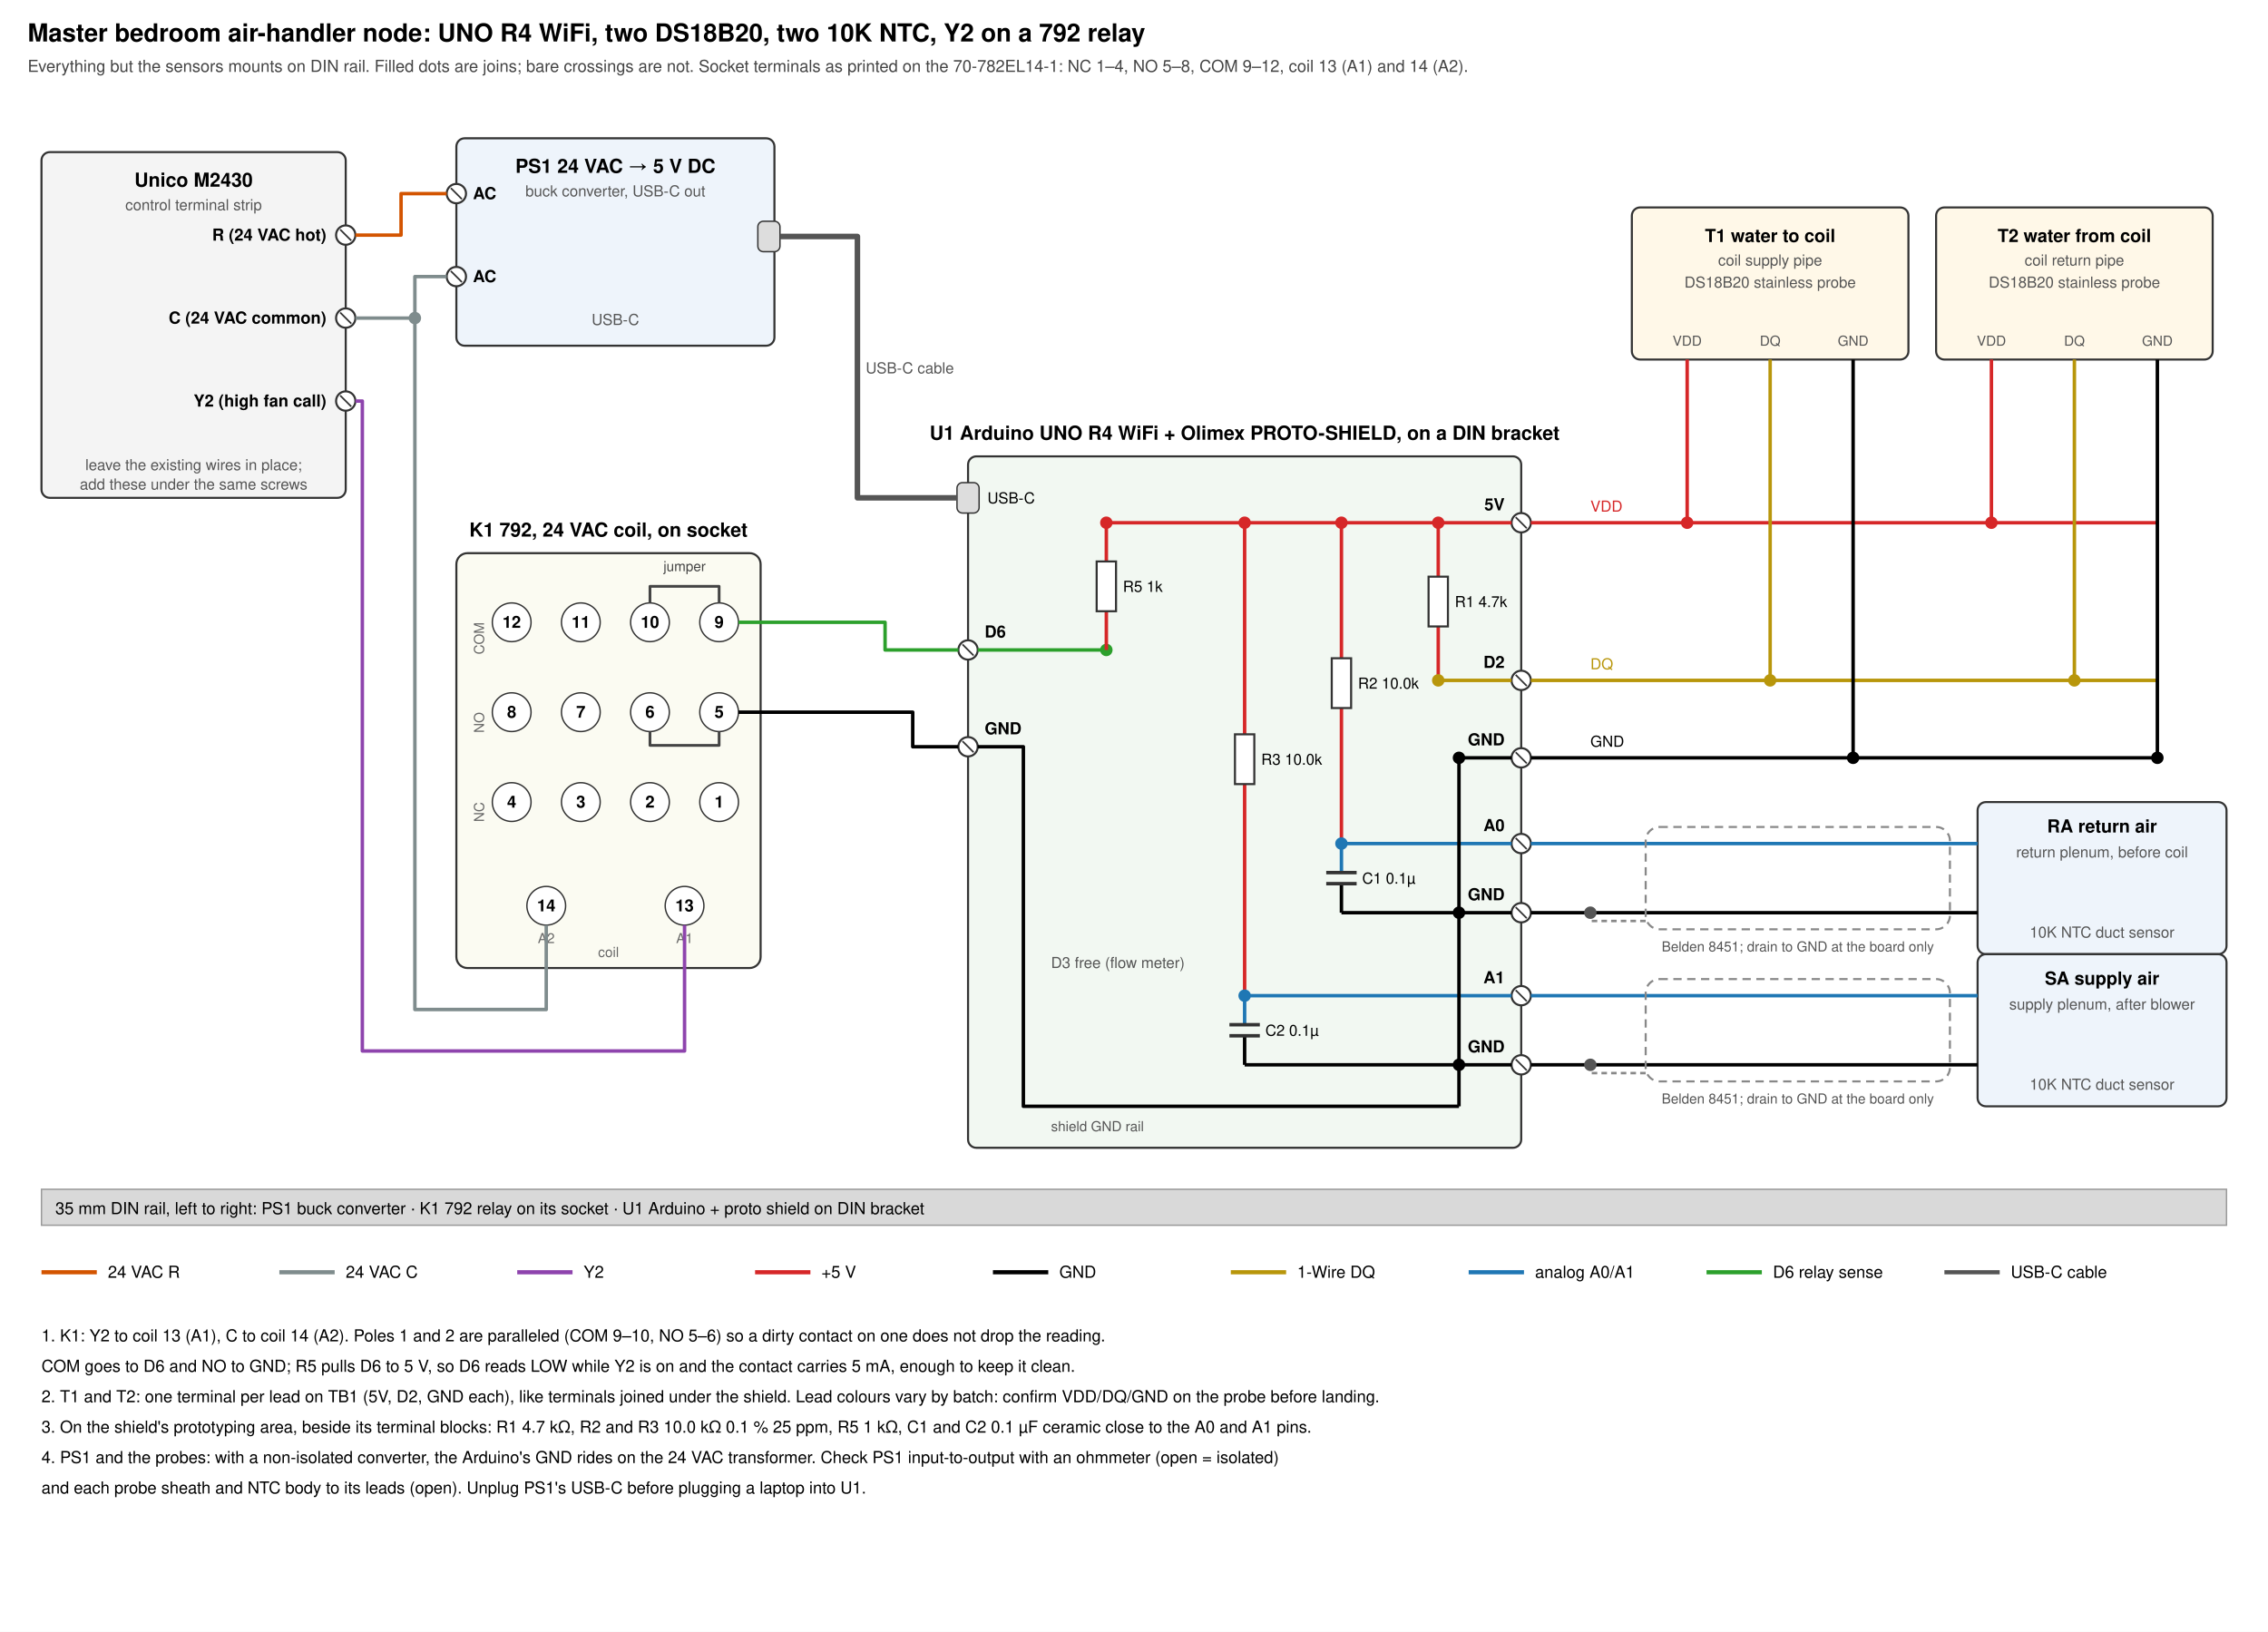
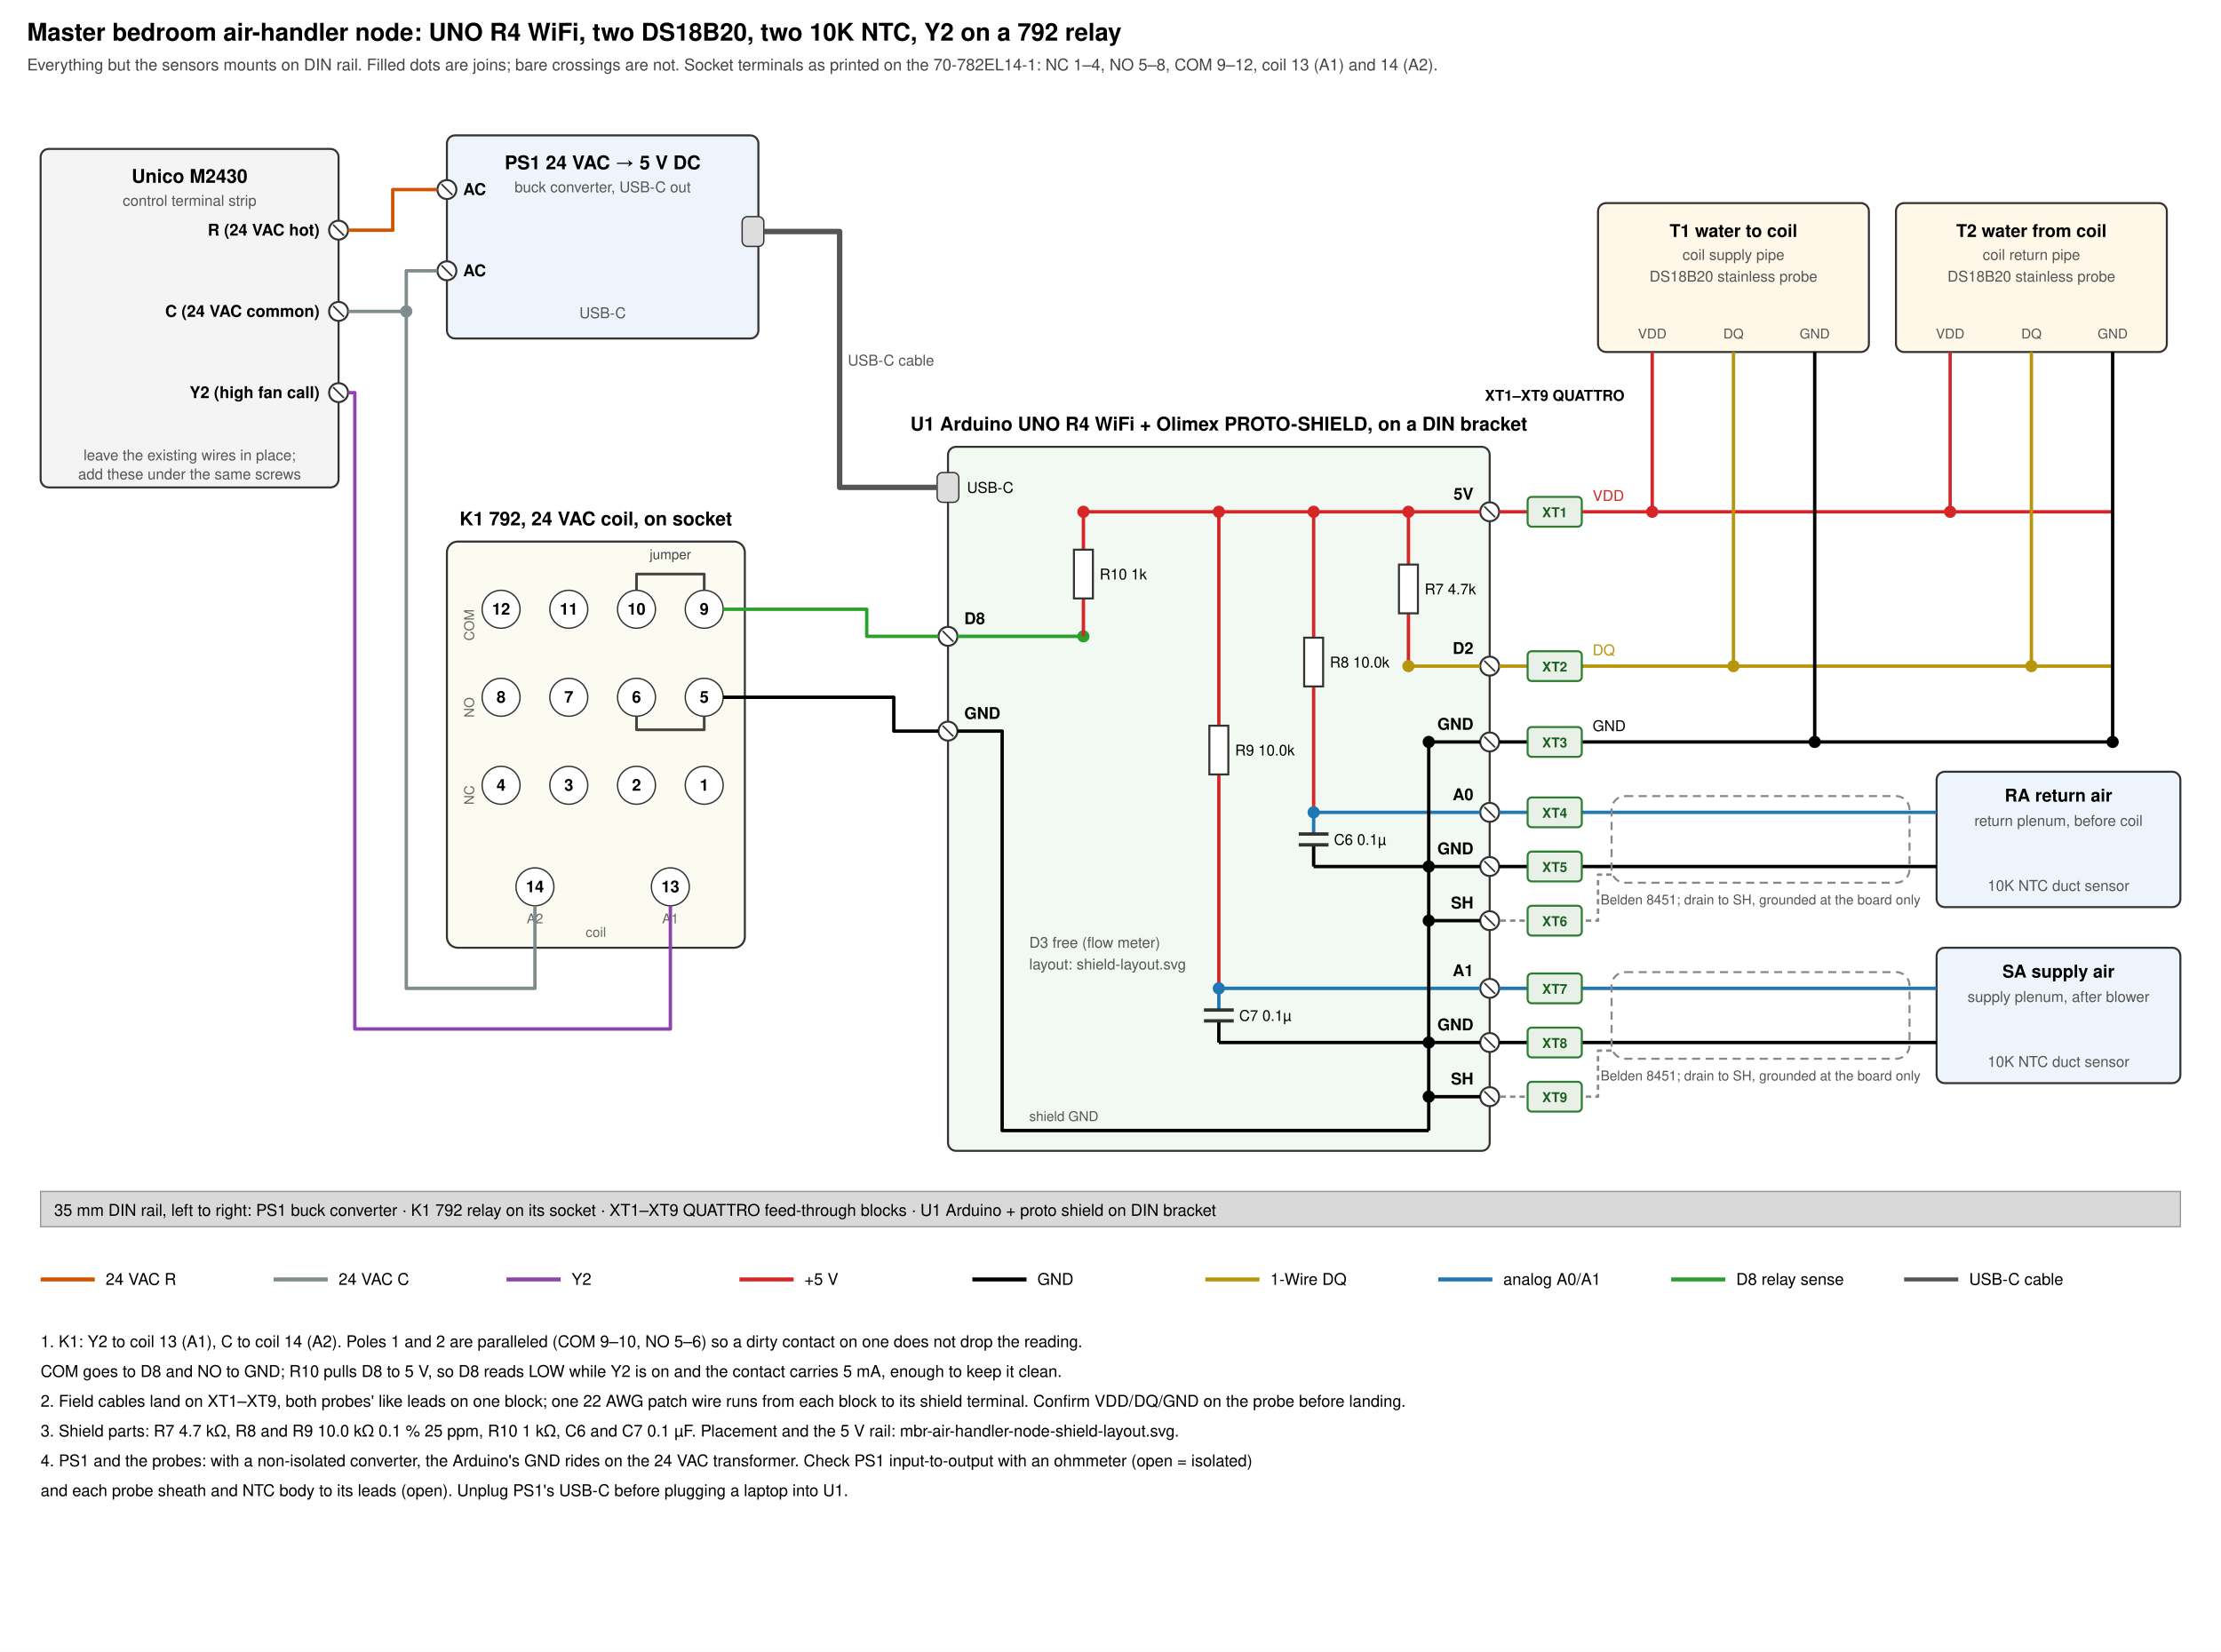
- <svg xmlns="http://www.w3.org/2000/svg" width="1640" height="1180" viewBox="0 0 1640 1180" font-family="Helvetica, Arial, sans-serif" font-size="13">
-   <rect width="1640" height="1180" fill="#ffffff" />
+ <svg xmlns="http://www.w3.org/2000/svg" width="1640" height="1220" viewBox="0 0 1640 1220" font-family="Helvetica, Arial, sans-serif" font-size="13">
+   <rect width="1640" height="1220" fill="#ffffff" />
  <text x="20" y="30" font-size="18" text-anchor="start" font-weight="bold" fill="#000">Master bedroom air-handler node: UNO R4 WiFi, two DS18B20, two 10K NTC, Y2 on a 792 relay</text>
  <text x="20" y="52" font-size="12" text-anchor="start" font-weight="normal" fill="#444">Everything but the sensors mounts on DIN rail. Filled dots are joins; bare crossings are not. Socket terminals as printed on the 70-782EL14-1: NC 1–4, NO 5–8, COM 9–12, coil 13 (A1) and 14 (A2).</text>
  <rect x="30" y="110" width="220" height="250" rx="6" fill="#f4f4f4" stroke="#333" stroke-width="1.5" />
  <text x="140" y="135" font-size="14" text-anchor="middle" font-weight="bold" fill="#000">Unico M2430</text>
  <text x="140" y="152" font-size="11" text-anchor="middle" font-weight="normal" fill="#555">control terminal strip</text>
  <circle cx="250" cy="170" r="7" fill="#fff" stroke="#333" stroke-width="1.5" />
  <line x1="246" y1="166" x2="254" y2="174" stroke="#333" stroke-width="1.2" />
  <text x="236" y="174" text-anchor="end" font-size="12" font-weight="bold">R  (24 VAC hot)</text>
  <circle cx="250" cy="230" r="7" fill="#fff" stroke="#333" stroke-width="1.5" />
  <line x1="246" y1="226" x2="254" y2="234" stroke="#333" stroke-width="1.2" />
  <text x="236" y="234" text-anchor="end" font-size="12" font-weight="bold">C  (24 VAC common)</text>
  <circle cx="250" cy="290" r="7" fill="#fff" stroke="#333" stroke-width="1.5" />
  <line x1="246" y1="286" x2="254" y2="294" stroke="#333" stroke-width="1.2" />
  <text x="236" y="294" text-anchor="end" font-size="12" font-weight="bold">Y2 (high fan call)</text>
  <text x="140" y="340" font-size="11" text-anchor="middle" font-weight="normal" fill="#555">leave the existing wires in place;</text>
  <text x="140" y="354" font-size="11" text-anchor="middle" font-weight="normal" fill="#555">add these under the same screws</text>
  <rect x="330" y="100" width="230" height="150" rx="6" fill="#eef4fb" stroke="#333" stroke-width="1.5" />
  <text x="445" y="125" font-size="14" text-anchor="middle" font-weight="bold" fill="#000">PS1  24 VAC → 5 V DC</text>
  <text x="445" y="142" font-size="11" text-anchor="middle" font-weight="normal" fill="#555">buck converter, USB-C out</text>
  <circle cx="330" cy="140" r="7" fill="#fff" stroke="#333" stroke-width="1.5" />
  <line x1="326" y1="136" x2="334" y2="144" stroke="#333" stroke-width="1.2" />
  <text x="342" y="144" text-anchor="start" font-size="12" font-weight="bold">AC</text>
  <circle cx="330" cy="200" r="7" fill="#fff" stroke="#333" stroke-width="1.5" />
  <line x1="326" y1="196" x2="334" y2="204" stroke="#333" stroke-width="1.2" />
  <text x="342" y="204" text-anchor="start" font-size="12" font-weight="bold">AC</text>
  <rect x="548" y="160" width="16" height="22" rx="4" fill="#ddd" stroke="#333" />
  <text x="445" y="235" font-size="11" text-anchor="middle" font-weight="normal" fill="#555">USB-C</text>
  <polyline points="257,170 290,170 290,140 323,140" fill="none" stroke="#d35400" stroke-width="2.5" stroke-linejoin="round" />
  <polyline points="257,230 300,230 300,200 323,200" fill="none" stroke="#7f8c8d" stroke-width="2.5" stroke-linejoin="round" />
  <circle cx="300" cy="230" r="4.5" fill="#7f8c8d" />
  <rect x="330" y="400" width="220" height="300" rx="8" fill="#fbfbf2" stroke="#333" stroke-width="1.5" />
  <circle cx="370" cy="450" r="14" fill="#fff" stroke="#333" />
  <text x="370" y="454" font-size="12" text-anchor="middle" font-weight="bold" fill="#000">12</text>
  <circle cx="420" cy="450" r="14" fill="#fff" stroke="#333" />
  <text x="420" y="454" font-size="12" text-anchor="middle" font-weight="bold" fill="#000">11</text>
  <circle cx="470" cy="450" r="14" fill="#fff" stroke="#333" />
  <text x="470" y="454" font-size="12" text-anchor="middle" font-weight="bold" fill="#000">10</text>
  <circle cx="520" cy="450" r="14" fill="#fff" stroke="#333" />
  <text x="520" y="454" font-size="12" text-anchor="middle" font-weight="bold" fill="#000">9</text>
  <circle cx="370" cy="515" r="14" fill="#fff" stroke="#333" />
  <text x="370" y="519" font-size="12" text-anchor="middle" font-weight="bold" fill="#000">8</text>
  <circle cx="420" cy="515" r="14" fill="#fff" stroke="#333" />
  <text x="420" y="519" font-size="12" text-anchor="middle" font-weight="bold" fill="#000">7</text>
  <circle cx="470" cy="515" r="14" fill="#fff" stroke="#333" />
  <text x="470" y="519" font-size="12" text-anchor="middle" font-weight="bold" fill="#000">6</text>
  <circle cx="520" cy="515" r="14" fill="#fff" stroke="#333" />
  <text x="520" y="519" font-size="12" text-anchor="middle" font-weight="bold" fill="#000">5</text>
  <circle cx="370" cy="580" r="14" fill="#fff" stroke="#333" />
  <text x="370" y="584" font-size="12" text-anchor="middle" font-weight="bold" fill="#000">4</text>
  <circle cx="420" cy="580" r="14" fill="#fff" stroke="#333" />
  <text x="420" y="584" font-size="12" text-anchor="middle" font-weight="bold" fill="#000">3</text>
  <circle cx="470" cy="580" r="14" fill="#fff" stroke="#333" />
  <text x="470" y="584" font-size="12" text-anchor="middle" font-weight="bold" fill="#000">2</text>
  <circle cx="520" cy="580" r="14" fill="#fff" stroke="#333" />
  <text x="520" y="584" font-size="12" text-anchor="middle" font-weight="bold" fill="#000">1</text>
  <circle cx="395" cy="655" r="14" fill="#fff" stroke="#333" />
  <text x="395" y="659" font-size="12" text-anchor="middle" font-weight="bold" fill="#000">14</text>
  <circle cx="495" cy="655" r="14" fill="#fff" stroke="#333" />
  <text x="495" y="659" font-size="12" text-anchor="middle" font-weight="bold" fill="#000">13</text>
  <text x="350" y="450" font-size="10" fill="#666" text-anchor="end" transform="rotate(-90 350 450)">COM</text>
  <text x="350" y="515" font-size="10" fill="#666" text-anchor="end" transform="rotate(-90 350 515)">NO</text>
  <text x="350" y="580" font-size="10" fill="#666" text-anchor="end" transform="rotate(-90 350 580)">NC</text>
  <text x="395" y="682" font-size="10" text-anchor="middle" font-weight="normal" fill="#666">A2</text>
  <text x="495" y="682" font-size="10" text-anchor="middle" font-weight="normal" fill="#666">A1</text>
  <text x="440" y="692" font-size="10" text-anchor="middle" font-weight="normal" fill="#666">coil</text>
  <text x="440" y="388" font-size="14" text-anchor="middle" font-weight="bold" fill="#000">K1  792, 24 VAC coil, on socket</text>
  <polyline points="257,290 262,290 262,760 495,760 495,669" fill="none" stroke="#8e44ad" stroke-width="2.5" stroke-linejoin="round" />
  <polyline points="300,230 300,730 395,730 395,669" fill="none" stroke="#7f8c8d" stroke-width="2.5" stroke-linejoin="round" />
  <polyline points="470,436 470,424 520,424 520,436" fill="none" stroke="#444" stroke-width="2" stroke-linejoin="round" />
  <polyline points="470,529 470,539 520,539 520,529" fill="none" stroke="#444" stroke-width="2" stroke-linejoin="round" />
  <text x="495" y="413" font-size="10" text-anchor="middle" font-weight="normal" fill="#444">jumper</text>
-   <rect x="700" y="330" width="400" height="500" rx="6" fill="#f2f8f2" stroke="#333" stroke-width="1.5" />
+   <rect x="700" y="330" width="400" height="520" rx="6" fill="#f2f8f2" stroke="#333" stroke-width="1.5" />
  <text x="900" y="318" font-size="14" text-anchor="middle" font-weight="bold" fill="#000">U1  Arduino UNO R4 WiFi + Olimex PROTO-SHIELD, on a DIN bracket</text>
  <rect x="692" y="349" width="16" height="22" rx="4" fill="#ddd" stroke="#333" />
  <text x="714" y="364" font-size="11" text-anchor="start" font-weight="normal" fill="#000">USB-C</text>
  <polyline points="564,171 620,171 620,360 692,360" fill="none" stroke="#555555" stroke-width="4" stroke-linejoin="round" />
  <text x="626" y="270" font-size="11" text-anchor="start" font-weight="normal" fill="#555">USB-C cable</text>
  <circle cx="700" cy="470" r="7" fill="#fff" stroke="#333" stroke-width="1.5" />
  <line x1="696" y1="466" x2="704" y2="474" stroke="#333" stroke-width="1.2" />
-   <text x="712" y="461" text-anchor="start" font-size="12" font-weight="bold">D6</text>
+   <text x="712" y="461" text-anchor="start" font-size="12" font-weight="bold">D8</text>
  <circle cx="700" cy="540" r="7" fill="#fff" stroke="#333" stroke-width="1.5" />
  <line x1="696" y1="536" x2="704" y2="544" stroke="#333" stroke-width="1.2" />
  <text x="712" y="531" text-anchor="start" font-size="12" font-weight="bold">GND</text>
  <polyline points="534,450 640,450 640,470 693,470" fill="none" stroke="#2ca02c" stroke-width="2.5" stroke-linejoin="round" />
  <polyline points="534,515 660,515 660,540 693,540" fill="none" stroke="#000000" stroke-width="2.5" stroke-linejoin="round" />
  <circle cx="1100" cy="378" r="7" fill="#fff" stroke="#333" stroke-width="1.5" />
  <line x1="1096" y1="374" x2="1104" y2="382" stroke="#333" stroke-width="1.2" />
  <text x="1088" y="369" text-anchor="end" font-size="12" font-weight="bold">5V</text>
  <circle cx="1100" cy="492" r="7" fill="#fff" stroke="#333" stroke-width="1.5" />
  <line x1="1096" y1="488" x2="1104" y2="496" stroke="#333" stroke-width="1.2" />
  <text x="1088" y="483" text-anchor="end" font-size="12" font-weight="bold">D2</text>
  <circle cx="1100" cy="548" r="7" fill="#fff" stroke="#333" stroke-width="1.5" />
  <line x1="1096" y1="544" x2="1104" y2="552" stroke="#333" stroke-width="1.2" />
  <text x="1088" y="539" text-anchor="end" font-size="12" font-weight="bold">GND</text>
-   <circle cx="1100" cy="610" r="7" fill="#fff" stroke="#333" stroke-width="1.5" />
-   <line x1="1096" y1="606" x2="1104" y2="614" stroke="#333" stroke-width="1.2" />
-   <text x="1088" y="601" text-anchor="end" font-size="12" font-weight="bold">A0</text>
-   <circle cx="1100" cy="660" r="7" fill="#fff" stroke="#333" stroke-width="1.5" />
-   <line x1="1096" y1="656" x2="1104" y2="664" stroke="#333" stroke-width="1.2" />
-   <text x="1088" y="651" text-anchor="end" font-size="12" font-weight="bold">GND</text>
-   <circle cx="1100" cy="720" r="7" fill="#fff" stroke="#333" stroke-width="1.5" />
-   <line x1="1096" y1="716" x2="1104" y2="724" stroke="#333" stroke-width="1.2" />
-   <text x="1088" y="711" text-anchor="end" font-size="12" font-weight="bold">A1</text>
+   <circle cx="1100" cy="600" r="7" fill="#fff" stroke="#333" stroke-width="1.5" />
+   <line x1="1096" y1="596" x2="1104" y2="604" stroke="#333" stroke-width="1.2" />
+   <text x="1088" y="591" text-anchor="end" font-size="12" font-weight="bold">A0</text>
+   <circle cx="1100" cy="640" r="7" fill="#fff" stroke="#333" stroke-width="1.5" />
+   <line x1="1096" y1="636" x2="1104" y2="644" stroke="#333" stroke-width="1.2" />
+   <text x="1088" y="631" text-anchor="end" font-size="12" font-weight="bold">GND</text>
+   <circle cx="1100" cy="680" r="7" fill="#fff" stroke="#333" stroke-width="1.5" />
+   <line x1="1096" y1="676" x2="1104" y2="684" stroke="#333" stroke-width="1.2" />
+   <text x="1088" y="671" text-anchor="end" font-size="12" font-weight="bold">SH</text>
+   <circle cx="1100" cy="730" r="7" fill="#fff" stroke="#333" stroke-width="1.5" />
+   <line x1="1096" y1="726" x2="1104" y2="734" stroke="#333" stroke-width="1.2" />
+   <text x="1088" y="721" text-anchor="end" font-size="12" font-weight="bold">A1</text>
  <circle cx="1100" cy="770" r="7" fill="#fff" stroke="#333" stroke-width="1.5" />
  <line x1="1096" y1="766" x2="1104" y2="774" stroke="#333" stroke-width="1.2" />
  <text x="1088" y="761" text-anchor="end" font-size="12" font-weight="bold">GND</text>
+   <circle cx="1100" cy="810" r="7" fill="#fff" stroke="#333" stroke-width="1.5" />
+   <line x1="1096" y1="806" x2="1104" y2="814" stroke="#333" stroke-width="1.2" />
+   <text x="1088" y="801" text-anchor="end" font-size="12" font-weight="bold">SH</text>
  <polyline points="800,378 1093,378" fill="none" stroke="#d62728" stroke-width="2.5" stroke-linejoin="round" />
  <polyline points="707,470 800,470" fill="none" stroke="#2ca02c" stroke-width="2.5" stroke-linejoin="round" />
  <circle cx="800" cy="470" r="4.5" fill="#2ca02c" />
  <polyline points="800,378 800,406.0" fill="none" stroke="#d62728" stroke-width="2.5" stroke-linejoin="round" />
  <polyline points="800,442.0 800,470" fill="none" stroke="#d62728" stroke-width="2.5" stroke-linejoin="round" />
  <rect x="793" y="406.0" width="14" height="36" fill="#fff" stroke="#333" stroke-width="1.5" />
-   <text x="812" y="428.0" font-size="11" text-anchor="start" font-weight="normal" fill="#000">R5 1k</text>
+   <text x="812" y="428.0" font-size="11" text-anchor="start" font-weight="normal" fill="#000">R10 1k</text>
  <circle cx="800" cy="378" r="4.5" fill="#d62728" />
  <polyline points="1040,378 1040,417.0" fill="none" stroke="#d62728" stroke-width="2.5" stroke-linejoin="round" />
  <polyline points="1040,453.0 1040,492" fill="none" stroke="#d62728" stroke-width="2.5" stroke-linejoin="round" />
  <rect x="1033" y="417.0" width="14" height="36" fill="#fff" stroke="#333" stroke-width="1.5" />
-   <text x="1052" y="439.0" font-size="11" text-anchor="start" font-weight="normal" fill="#000">R1 4.7k</text>
+   <text x="1052" y="439.0" font-size="11" text-anchor="start" font-weight="normal" fill="#000">R7 4.7k</text>
  <circle cx="1040" cy="378" r="4.5" fill="#d62728" />
  <polyline points="1040,492 1093,492" fill="none" stroke="#b8960b" stroke-width="2.5" stroke-linejoin="round" />
  <circle cx="1040" cy="492" r="4.5" fill="#b8960b" />
-   <polyline points="970,378 970,476.0" fill="none" stroke="#d62728" stroke-width="2.5" stroke-linejoin="round" />
-   <polyline points="970,512.0 970,610" fill="none" stroke="#d62728" stroke-width="2.5" stroke-linejoin="round" />
-   <rect x="963" y="476.0" width="14" height="36" fill="#fff" stroke="#333" stroke-width="1.5" />
-   <text x="982" y="498.0" font-size="11" text-anchor="start" font-weight="normal" fill="#000">R2 10.0k</text>
+   <polyline points="970,378 970,471.0" fill="none" stroke="#d62728" stroke-width="2.5" stroke-linejoin="round" />
+   <polyline points="970,507.0 970,600" fill="none" stroke="#d62728" stroke-width="2.5" stroke-linejoin="round" />
+   <rect x="963" y="471.0" width="14" height="36" fill="#fff" stroke="#333" stroke-width="1.5" />
+   <text x="982" y="493.0" font-size="11" text-anchor="start" font-weight="normal" fill="#000">R8 10.0k</text>
  <circle cx="970" cy="378" r="4.5" fill="#d62728" />
-   <polyline points="970,610 1093,610" fill="none" stroke="#1f77b4" stroke-width="2.5" stroke-linejoin="round" />
-   <circle cx="970" cy="610" r="4.5" fill="#1f77b4" />
-   <polyline points="970,610 970,631.0" fill="none" stroke="#1f77b4" stroke-width="2.5" stroke-linejoin="round" />
-   <polyline points="970,639.0 970,660" fill="none" stroke="#000000" stroke-width="2.5" stroke-linejoin="round" />
-   <line x1="959" y1="631.0" x2="981" y2="631.0" stroke="#333" stroke-width="2.5" />
-   <line x1="959" y1="639.0" x2="981" y2="639.0" stroke="#333" stroke-width="2.5" />
-   <text x="985" y="639.0" font-size="11" text-anchor="start" font-weight="normal" fill="#000">C1 0.1µ</text>
-   <polyline points="970,660 1093,660" fill="none" stroke="#000000" stroke-width="2.5" stroke-linejoin="round" />
-   <polyline points="900,378 900,531.0" fill="none" stroke="#d62728" stroke-width="2.5" stroke-linejoin="round" />
-   <polyline points="900,567.0 900,720" fill="none" stroke="#d62728" stroke-width="2.5" stroke-linejoin="round" />
-   <rect x="893" y="531.0" width="14" height="36" fill="#fff" stroke="#333" stroke-width="1.5" />
-   <text x="912" y="553.0" font-size="11" text-anchor="start" font-weight="normal" fill="#000">R3 10.0k</text>
+   <polyline points="970,600 1093,600" fill="none" stroke="#1f77b4" stroke-width="2.5" stroke-linejoin="round" />
+   <circle cx="970" cy="600" r="4.5" fill="#1f77b4" />
+   <polyline points="970,600 970,616.0" fill="none" stroke="#1f77b4" stroke-width="2.5" stroke-linejoin="round" />
+   <polyline points="970,624.0 970,640" fill="none" stroke="#000000" stroke-width="2.5" stroke-linejoin="round" />
+   <line x1="959" y1="616.0" x2="981" y2="616.0" stroke="#333" stroke-width="2.5" />
+   <line x1="959" y1="624.0" x2="981" y2="624.0" stroke="#333" stroke-width="2.5" />
+   <text x="985" y="624.0" font-size="11" text-anchor="start" font-weight="normal" fill="#000">C6 0.1µ</text>
+   <polyline points="970,640 1093,640" fill="none" stroke="#000000" stroke-width="2.5" stroke-linejoin="round" />
+   <polyline points="900,378 900,536.0" fill="none" stroke="#d62728" stroke-width="2.5" stroke-linejoin="round" />
+   <polyline points="900,572.0 900,730" fill="none" stroke="#d62728" stroke-width="2.5" stroke-linejoin="round" />
+   <rect x="893" y="536.0" width="14" height="36" fill="#fff" stroke="#333" stroke-width="1.5" />
+   <text x="912" y="558.0" font-size="11" text-anchor="start" font-weight="normal" fill="#000">R9 10.0k</text>
  <circle cx="900" cy="378" r="4.5" fill="#d62728" />
-   <polyline points="900,720 1093,720" fill="none" stroke="#1f77b4" stroke-width="2.5" stroke-linejoin="round" />
-   <circle cx="900" cy="720" r="4.5" fill="#1f77b4" />
-   <polyline points="900,720 900,741.0" fill="none" stroke="#1f77b4" stroke-width="2.5" stroke-linejoin="round" />
-   <polyline points="900,749.0 900,770" fill="none" stroke="#000000" stroke-width="2.5" stroke-linejoin="round" />
-   <line x1="889" y1="741.0" x2="911" y2="741.0" stroke="#333" stroke-width="2.5" />
-   <line x1="889" y1="749.0" x2="911" y2="749.0" stroke="#333" stroke-width="2.5" />
-   <text x="915" y="749.0" font-size="11" text-anchor="start" font-weight="normal" fill="#000">C2 0.1µ</text>
+   <polyline points="900,730 1093,730" fill="none" stroke="#1f77b4" stroke-width="2.5" stroke-linejoin="round" />
+   <circle cx="900" cy="730" r="4.5" fill="#1f77b4" />
+   <polyline points="900,730 900,746.0" fill="none" stroke="#1f77b4" stroke-width="2.5" stroke-linejoin="round" />
+   <polyline points="900,754.0 900,770" fill="none" stroke="#000000" stroke-width="2.5" stroke-linejoin="round" />
+   <line x1="889" y1="746.0" x2="911" y2="746.0" stroke="#333" stroke-width="2.5" />
+   <line x1="889" y1="754.0" x2="911" y2="754.0" stroke="#333" stroke-width="2.5" />
+   <text x="915" y="754.0" font-size="11" text-anchor="start" font-weight="normal" fill="#000">C7 0.1µ</text>
  <polyline points="900,770 1093,770" fill="none" stroke="#000000" stroke-width="2.5" stroke-linejoin="round" />
-   <polyline points="1055,548 1055,800" fill="none" stroke="#000000" stroke-width="2.5" stroke-linejoin="round" />
+   <polyline points="1055,548 1055,835" fill="none" stroke="#000000" stroke-width="2.5" stroke-linejoin="round" />
  <polyline points="1093,548 1055,548" fill="none" stroke="#000000" stroke-width="2.5" stroke-linejoin="round" />
+   <polyline points="1055,680 1093,680" fill="none" stroke="#000000" stroke-width="2.5" stroke-linejoin="round" />
+   <polyline points="1055,810 1093,810" fill="none" stroke="#000000" stroke-width="2.5" stroke-linejoin="round" />
  <circle cx="1055" cy="548" r="4.5" fill="#000" />
-   <circle cx="1055" cy="660" r="4.5" fill="#000" />
+   <circle cx="1055" cy="640" r="4.5" fill="#000" />
+   <circle cx="1055" cy="680" r="4.5" fill="#000" />
  <circle cx="1055" cy="770" r="4.5" fill="#000" />
-   <polyline points="707,540 740,540 740,800 1055,800" fill="none" stroke="#000000" stroke-width="2.5" stroke-linejoin="round" />
-   <text x="760" y="818" font-size="10" text-anchor="start" font-weight="normal" fill="#555">shield GND rail</text>
+   <circle cx="1055" cy="810" r="4.5" fill="#000" />
+   <polyline points="707,540 740,540 740,835 1055,835" fill="none" stroke="#000000" stroke-width="2.5" stroke-linejoin="round" />
+   <text x="760" y="828" font-size="10" text-anchor="start" font-weight="normal" fill="#555">shield GND</text>
  <text x="760" y="700" font-size="11" text-anchor="start" font-weight="normal" fill="#555">D3 free (flow meter)</text>
+   <text x="760" y="716" font-size="11" text-anchor="start" font-weight="normal" fill="#555">layout: shield-layout.svg</text>
  <polyline points="1107,378 1560,378" fill="none" stroke="#d62728" stroke-width="2.5" stroke-linejoin="round" />
  <polyline points="1107,492 1560,492" fill="none" stroke="#b8960b" stroke-width="2.5" stroke-linejoin="round" />
  <polyline points="1107,548 1560,548" fill="none" stroke="#000000" stroke-width="2.5" stroke-linejoin="round" />
-   <text x="1150" y="370" font-size="11" text-anchor="start" font-weight="normal" fill="#d62728">VDD</text>
-   <text x="1150" y="484" font-size="11" text-anchor="start" font-weight="normal" fill="#b8960b">DQ</text>
-   <text x="1150" y="540" font-size="11" text-anchor="start" font-weight="normal" fill="#000">GND</text>
+   <text x="1176" y="370" font-size="11" text-anchor="start" font-weight="normal" fill="#d62728">VDD</text>
+   <text x="1176" y="484" font-size="11" text-anchor="start" font-weight="normal" fill="#b8960b">DQ</text>
+   <text x="1176" y="540" font-size="11" text-anchor="start" font-weight="normal" fill="#000">GND</text>
  <rect x="1180" y="150" width="200" height="110" rx="6" fill="#fff8e8" stroke="#333" stroke-width="1.5" />
  <text x="1280" y="175" font-size="13" text-anchor="middle" font-weight="bold" fill="#000">T1  water to coil</text>
  <text x="1280" y="192" font-size="11" text-anchor="middle" font-weight="normal" fill="#555">coil supply pipe</text>
  <text x="1280" y="208" font-size="11" text-anchor="middle" font-weight="normal" fill="#555">DS18B20 stainless probe</text>
  <polyline points="1220,260 1220,378" fill="none" stroke="#d62728" stroke-width="2.5" stroke-linejoin="round" />
  <circle cx="1220" cy="378" r="4.5" fill="#d62728" />
  <text x="1220" y="250" font-size="10" text-anchor="middle" font-weight="normal" fill="#555">VDD</text>
  <polyline points="1280,260 1280,492" fill="none" stroke="#b8960b" stroke-width="2.5" stroke-linejoin="round" />
  <circle cx="1280" cy="492" r="4.5" fill="#b8960b" />
  <text x="1280" y="250" font-size="10" text-anchor="middle" font-weight="normal" fill="#555">DQ</text>
  <polyline points="1340,260 1340,548" fill="none" stroke="#000000" stroke-width="2.5" stroke-linejoin="round" />
  <circle cx="1340" cy="548" r="4.5" fill="#000000" />
  <text x="1340" y="250" font-size="10" text-anchor="middle" font-weight="normal" fill="#555">GND</text>
  <rect x="1400" y="150" width="200" height="110" rx="6" fill="#fff8e8" stroke="#333" stroke-width="1.5" />
  <text x="1500" y="175" font-size="13" text-anchor="middle" font-weight="bold" fill="#000">T2  water from coil</text>
  <text x="1500" y="192" font-size="11" text-anchor="middle" font-weight="normal" fill="#555">coil return pipe</text>
  <text x="1500" y="208" font-size="11" text-anchor="middle" font-weight="normal" fill="#555">DS18B20 stainless probe</text>
  <polyline points="1440,260 1440,378" fill="none" stroke="#d62728" stroke-width="2.5" stroke-linejoin="round" />
  <circle cx="1440" cy="378" r="4.5" fill="#d62728" />
  <text x="1440" y="250" font-size="10" text-anchor="middle" font-weight="normal" fill="#555">VDD</text>
  <polyline points="1500,260 1500,492" fill="none" stroke="#b8960b" stroke-width="2.5" stroke-linejoin="round" />
  <circle cx="1500" cy="492" r="4.5" fill="#b8960b" />
  <text x="1500" y="250" font-size="10" text-anchor="middle" font-weight="normal" fill="#555">DQ</text>
  <polyline points="1560,260 1560,548" fill="none" stroke="#000000" stroke-width="2.5" stroke-linejoin="round" />
  <circle cx="1560" cy="548" r="4.5" fill="#000000" />
  <text x="1560" y="250" font-size="10" text-anchor="middle" font-weight="normal" fill="#555">GND</text>
-   <rect x="1430" y="580" width="180" height="110" rx="6" fill="#eef4fb" stroke="#333" stroke-width="1.5" />
-   <text x="1520" y="602" font-size="13" text-anchor="middle" font-weight="bold" fill="#000">RA  return air</text>
-   <text x="1520" y="620" font-size="11" text-anchor="middle" font-weight="normal" fill="#555">return plenum, before coil</text>
-   <text x="1520" y="678" font-size="11" text-anchor="middle" font-weight="normal" fill="#555">10K NTC duct sensor</text>
-   <polyline points="1107,610 1430,610" fill="none" stroke="#1f77b4" stroke-width="2.5" stroke-linejoin="round" />
-   <polyline points="1107,660 1430,660" fill="none" stroke="#000000" stroke-width="2.5" stroke-linejoin="round" />
-   <rect x="1190" y="598" width="220" height="74" rx="10" fill="none" stroke="#888" stroke-width="1.5" stroke-dasharray="6 4" />
-   <polyline points="1190,666 1150,666 1150,660" fill="none" stroke="#888" stroke-width="1.8" stroke-linejoin="round" stroke-dasharray="4 3" />
-   <circle cx="1150" cy="660" r="4.5" fill="#555" />
-   <text x="1300" y="688" font-size="10" text-anchor="middle" font-weight="normal" fill="#555">Belden 8451; drain to GND at the board only</text>
-   <rect x="1430" y="690" width="180" height="110" rx="6" fill="#eef4fb" stroke="#333" stroke-width="1.5" />
-   <text x="1520" y="712" font-size="13" text-anchor="middle" font-weight="bold" fill="#000">SA  supply air</text>
-   <text x="1520" y="730" font-size="11" text-anchor="middle" font-weight="normal" fill="#555">supply plenum, after blower</text>
+   <rect x="1430" y="570" width="180" height="100" rx="6" fill="#eef4fb" stroke="#333" stroke-width="1.5" />
+   <text x="1520" y="592" font-size="13" text-anchor="middle" font-weight="bold" fill="#000">RA  return air</text>
+   <text x="1520" y="610" font-size="11" text-anchor="middle" font-weight="normal" fill="#555">return plenum, before coil</text>
+   <text x="1520" y="658" font-size="11" text-anchor="middle" font-weight="normal" fill="#555">10K NTC duct sensor</text>
+   <polyline points="1107,600 1430,600" fill="none" stroke="#1f77b4" stroke-width="2.5" stroke-linejoin="round" />
+   <polyline points="1107,640 1430,640" fill="none" stroke="#000000" stroke-width="2.5" stroke-linejoin="round" />
+   <rect x="1190" y="588" width="220" height="64" rx="10" fill="none" stroke="#888" stroke-width="1.5" stroke-dasharray="6 4" />
+   <polyline points="1190,646 1180,646 1180,680 1107,680" fill="none" stroke="#888" stroke-width="1.8" stroke-linejoin="round" stroke-dasharray="4 3" />
+   <text x="1300" y="668" font-size="10" text-anchor="middle" font-weight="normal" fill="#555">Belden 8451; drain to SH, grounded at the board only</text>
+   <rect x="1430" y="700" width="180" height="100" rx="6" fill="#eef4fb" stroke="#333" stroke-width="1.5" />
+   <text x="1520" y="722" font-size="13" text-anchor="middle" font-weight="bold" fill="#000">SA  supply air</text>
+   <text x="1520" y="740" font-size="11" text-anchor="middle" font-weight="normal" fill="#555">supply plenum, after blower</text>
  <text x="1520" y="788" font-size="11" text-anchor="middle" font-weight="normal" fill="#555">10K NTC duct sensor</text>
-   <polyline points="1107,720 1430,720" fill="none" stroke="#1f77b4" stroke-width="2.5" stroke-linejoin="round" />
+   <polyline points="1107,730 1430,730" fill="none" stroke="#1f77b4" stroke-width="2.5" stroke-linejoin="round" />
  <polyline points="1107,770 1430,770" fill="none" stroke="#000000" stroke-width="2.5" stroke-linejoin="round" />
-   <rect x="1190" y="708" width="220" height="74" rx="10" fill="none" stroke="#888" stroke-width="1.5" stroke-dasharray="6 4" />
-   <polyline points="1190,776 1150,776 1150,770" fill="none" stroke="#888" stroke-width="1.8" stroke-linejoin="round" stroke-dasharray="4 3" />
-   <circle cx="1150" cy="770" r="4.5" fill="#555" />
-   <text x="1300" y="798" font-size="10" text-anchor="middle" font-weight="normal" fill="#555">Belden 8451; drain to GND at the board only</text>
-   <rect x="30" y="860" width="1580" height="26" fill="#d9d9d9" stroke="#999" />
-   <text x="40" y="878" font-size="12" text-anchor="start" font-weight="normal" fill="#000">35 mm DIN rail, left to right:  PS1 buck converter   ·   K1 792 relay on its socket   ·   U1 Arduino + proto shield on DIN bracket</text>
-   <polyline points="30,920 70,920" fill="none" stroke="#d35400" stroke-width="3" stroke-linejoin="round" />
-   <text x="78" y="924" font-size="12" text-anchor="start" font-weight="normal" fill="#000">24 VAC R</text>
-   <polyline points="202,920 242,920" fill="none" stroke="#7f8c8d" stroke-width="3" stroke-linejoin="round" />
-   <text x="250" y="924" font-size="12" text-anchor="start" font-weight="normal" fill="#000">24 VAC C</text>
-   <polyline points="374,920 414,920" fill="none" stroke="#8e44ad" stroke-width="3" stroke-linejoin="round" />
-   <text x="422" y="924" font-size="12" text-anchor="start" font-weight="normal" fill="#000">Y2</text>
-   <polyline points="546,920 586,920" fill="none" stroke="#d62728" stroke-width="3" stroke-linejoin="round" />
-   <text x="594" y="924" font-size="12" text-anchor="start" font-weight="normal" fill="#000">+5 V</text>
-   <polyline points="718,920 758,920" fill="none" stroke="#000000" stroke-width="3" stroke-linejoin="round" />
-   <text x="766" y="924" font-size="12" text-anchor="start" font-weight="normal" fill="#000">GND</text>
-   <polyline points="890,920 930,920" fill="none" stroke="#b8960b" stroke-width="3" stroke-linejoin="round" />
-   <text x="938" y="924" font-size="12" text-anchor="start" font-weight="normal" fill="#000">1-Wire DQ</text>
-   <polyline points="1062,920 1102,920" fill="none" stroke="#1f77b4" stroke-width="3" stroke-linejoin="round" />
-   <text x="1110" y="924" font-size="12" text-anchor="start" font-weight="normal" fill="#000">analog A0/A1</text>
-   <polyline points="1234,920 1274,920" fill="none" stroke="#2ca02c" stroke-width="3" stroke-linejoin="round" />
-   <text x="1282" y="924" font-size="12" text-anchor="start" font-weight="normal" fill="#000">D6 relay sense</text>
-   <polyline points="1406,920 1446,920" fill="none" stroke="#555555" stroke-width="3" stroke-linejoin="round" />
-   <text x="1454" y="924" font-size="12" text-anchor="start" font-weight="normal" fill="#000">USB-C cable</text>
-   <text x="30" y="970" font-size="12" text-anchor="start" font-weight="normal" fill="#000">1. K1: Y2 to coil 13 (A1), C to coil 14 (A2). Poles 1 and 2 are paralleled (COM 9–10, NO 5–6) so a dirty contact on one does not drop the reading.</text>
-   <text x="30" y="992" font-size="12" text-anchor="start" font-weight="normal" fill="#000">   COM goes to D6 and NO to GND; R5 pulls D6 to 5 V, so D6 reads LOW while Y2 is on and the contact carries 5 mA, enough to keep it clean.</text>
-   <text x="30" y="1014" font-size="12" text-anchor="start" font-weight="normal" fill="#000">2. T1 and T2: one terminal per lead on TB1 (5V, D2, GND each), like terminals joined under the shield. Lead colours vary by batch: confirm VDD/DQ/GND on the probe before landing.</text>
-   <text x="30" y="1036" font-size="12" text-anchor="start" font-weight="normal" fill="#000">3. On the shield's prototyping area, beside its terminal blocks: R1 4.7 kΩ, R2 and R3 10.0 kΩ 0.1 % 25 ppm, R5 1 kΩ, C1 and C2 0.1 µF ceramic close to the A0 and A1 pins.</text>
-   <text x="30" y="1058" font-size="12" text-anchor="start" font-weight="normal" fill="#000">4. PS1 and the probes: with a non-isolated converter, the Arduino's GND rides on the 24 VAC transformer. Check PS1 input-to-output with an ohmmeter (open = isolated)</text>
-   <text x="30" y="1080" font-size="12" text-anchor="start" font-weight="normal" fill="#000">   and each probe sheath and NTC body to its leads (open). Unplug PS1's USB-C before plugging a laptop into U1.</text>
+   <rect x="1190" y="718" width="220" height="64" rx="10" fill="none" stroke="#888" stroke-width="1.5" stroke-dasharray="6 4" />
+   <polyline points="1190,776 1180,776 1180,810 1107,810" fill="none" stroke="#888" stroke-width="1.8" stroke-linejoin="round" stroke-dasharray="4 3" />
+   <text x="1300" y="798" font-size="10" text-anchor="middle" font-weight="normal" fill="#555">Belden 8451; drain to SH, grounded at the board only</text>
+   <text x="1148" y="296" font-size="11" text-anchor="middle" font-weight="bold" fill="#000">XT1–XT9 QUATTRO</text>
+   <rect x="1128" y="367" width="40" height="22" rx="3" fill="#e8f0e8" stroke="#2e7d32" stroke-width="1.5" />
+   <text x="1148" y="382" font-size="10" text-anchor="middle" font-weight="bold" fill="#1b5e20">XT1</text>
+   <rect x="1128" y="481" width="40" height="22" rx="3" fill="#e8f0e8" stroke="#2e7d32" stroke-width="1.5" />
+   <text x="1148" y="496" font-size="10" text-anchor="middle" font-weight="bold" fill="#1b5e20">XT2</text>
+   <rect x="1128" y="537" width="40" height="22" rx="3" fill="#e8f0e8" stroke="#2e7d32" stroke-width="1.5" />
+   <text x="1148" y="552" font-size="10" text-anchor="middle" font-weight="bold" fill="#1b5e20">XT3</text>
+   <rect x="1128" y="589" width="40" height="22" rx="3" fill="#e8f0e8" stroke="#2e7d32" stroke-width="1.5" />
+   <text x="1148" y="604" font-size="10" text-anchor="middle" font-weight="bold" fill="#1b5e20">XT4</text>
+   <rect x="1128" y="629" width="40" height="22" rx="3" fill="#e8f0e8" stroke="#2e7d32" stroke-width="1.5" />
+   <text x="1148" y="644" font-size="10" text-anchor="middle" font-weight="bold" fill="#1b5e20">XT5</text>
+   <rect x="1128" y="669" width="40" height="22" rx="3" fill="#e8f0e8" stroke="#2e7d32" stroke-width="1.5" />
+   <text x="1148" y="684" font-size="10" text-anchor="middle" font-weight="bold" fill="#1b5e20">XT6</text>
+   <rect x="1128" y="719" width="40" height="22" rx="3" fill="#e8f0e8" stroke="#2e7d32" stroke-width="1.5" />
+   <text x="1148" y="734" font-size="10" text-anchor="middle" font-weight="bold" fill="#1b5e20">XT7</text>
+   <rect x="1128" y="759" width="40" height="22" rx="3" fill="#e8f0e8" stroke="#2e7d32" stroke-width="1.5" />
+   <text x="1148" y="774" font-size="10" text-anchor="middle" font-weight="bold" fill="#1b5e20">XT8</text>
+   <rect x="1128" y="799" width="40" height="22" rx="3" fill="#e8f0e8" stroke="#2e7d32" stroke-width="1.5" />
+   <text x="1148" y="814" font-size="10" text-anchor="middle" font-weight="bold" fill="#1b5e20">XT9</text>
+   <rect x="30" y="880" width="1580" height="26" fill="#d9d9d9" stroke="#999" />
+   <text x="40" y="898" font-size="12" text-anchor="start" font-weight="normal" fill="#000">35 mm DIN rail, left to right:  PS1 buck converter   ·   K1 792 relay on its socket   ·   XT1–XT9 QUATTRO feed-through blocks   ·   U1 Arduino + proto shield on DIN bracket</text>
+   <polyline points="30,945 70,945" fill="none" stroke="#d35400" stroke-width="3" stroke-linejoin="round" />
+   <text x="78" y="949" font-size="12" text-anchor="start" font-weight="normal" fill="#000">24 VAC R</text>
+   <polyline points="202,945 242,945" fill="none" stroke="#7f8c8d" stroke-width="3" stroke-linejoin="round" />
+   <text x="250" y="949" font-size="12" text-anchor="start" font-weight="normal" fill="#000">24 VAC C</text>
+   <polyline points="374,945 414,945" fill="none" stroke="#8e44ad" stroke-width="3" stroke-linejoin="round" />
+   <text x="422" y="949" font-size="12" text-anchor="start" font-weight="normal" fill="#000">Y2</text>
+   <polyline points="546,945 586,945" fill="none" stroke="#d62728" stroke-width="3" stroke-linejoin="round" />
+   <text x="594" y="949" font-size="12" text-anchor="start" font-weight="normal" fill="#000">+5 V</text>
+   <polyline points="718,945 758,945" fill="none" stroke="#000000" stroke-width="3" stroke-linejoin="round" />
+   <text x="766" y="949" font-size="12" text-anchor="start" font-weight="normal" fill="#000">GND</text>
+   <polyline points="890,945 930,945" fill="none" stroke="#b8960b" stroke-width="3" stroke-linejoin="round" />
+   <text x="938" y="949" font-size="12" text-anchor="start" font-weight="normal" fill="#000">1-Wire DQ</text>
+   <polyline points="1062,945 1102,945" fill="none" stroke="#1f77b4" stroke-width="3" stroke-linejoin="round" />
+   <text x="1110" y="949" font-size="12" text-anchor="start" font-weight="normal" fill="#000">analog A0/A1</text>
+   <polyline points="1234,945 1274,945" fill="none" stroke="#2ca02c" stroke-width="3" stroke-linejoin="round" />
+   <text x="1282" y="949" font-size="12" text-anchor="start" font-weight="normal" fill="#000">D8 relay sense</text>
+   <polyline points="1406,945 1446,945" fill="none" stroke="#555555" stroke-width="3" stroke-linejoin="round" />
+   <text x="1454" y="949" font-size="12" text-anchor="start" font-weight="normal" fill="#000">USB-C cable</text>
+   <text x="30" y="995" font-size="12" text-anchor="start" font-weight="normal" fill="#000">1. K1: Y2 to coil 13 (A1), C to coil 14 (A2). Poles 1 and 2 are paralleled (COM 9–10, NO 5–6) so a dirty contact on one does not drop the reading.</text>
+   <text x="30" y="1017" font-size="12" text-anchor="start" font-weight="normal" fill="#000">   COM goes to D8 and NO to GND; R10 pulls D8 to 5 V, so D8 reads LOW while Y2 is on and the contact carries 5 mA, enough to keep it clean.</text>
+   <text x="30" y="1039" font-size="12" text-anchor="start" font-weight="normal" fill="#000">2. Field cables land on XT1–XT9, both probes' like leads on one block; one 22 AWG patch wire runs from each block to its shield terminal. Confirm VDD/DQ/GND on the probe before landing.</text>
+   <text x="30" y="1061" font-size="12" text-anchor="start" font-weight="normal" fill="#000">3. Shield parts: R7 4.7 kΩ, R8 and R9 10.0 kΩ 0.1 % 25 ppm, R10 1 kΩ, C6 and C7 0.1 µF. Placement and the 5 V rail: mbr-air-handler-node-shield-layout.svg.</text>
+   <text x="30" y="1083" font-size="12" text-anchor="start" font-weight="normal" fill="#000">4. PS1 and the probes: with a non-isolated converter, the Arduino's GND rides on the 24 VAC transformer. Check PS1 input-to-output with an ohmmeter (open = isolated)</text>
+   <text x="30" y="1105" font-size="12" text-anchor="start" font-weight="normal" fill="#000">   and each probe sheath and NTC body to its leads (open). Unplug PS1's USB-C before plugging a laptop into U1.</text>
</svg>
